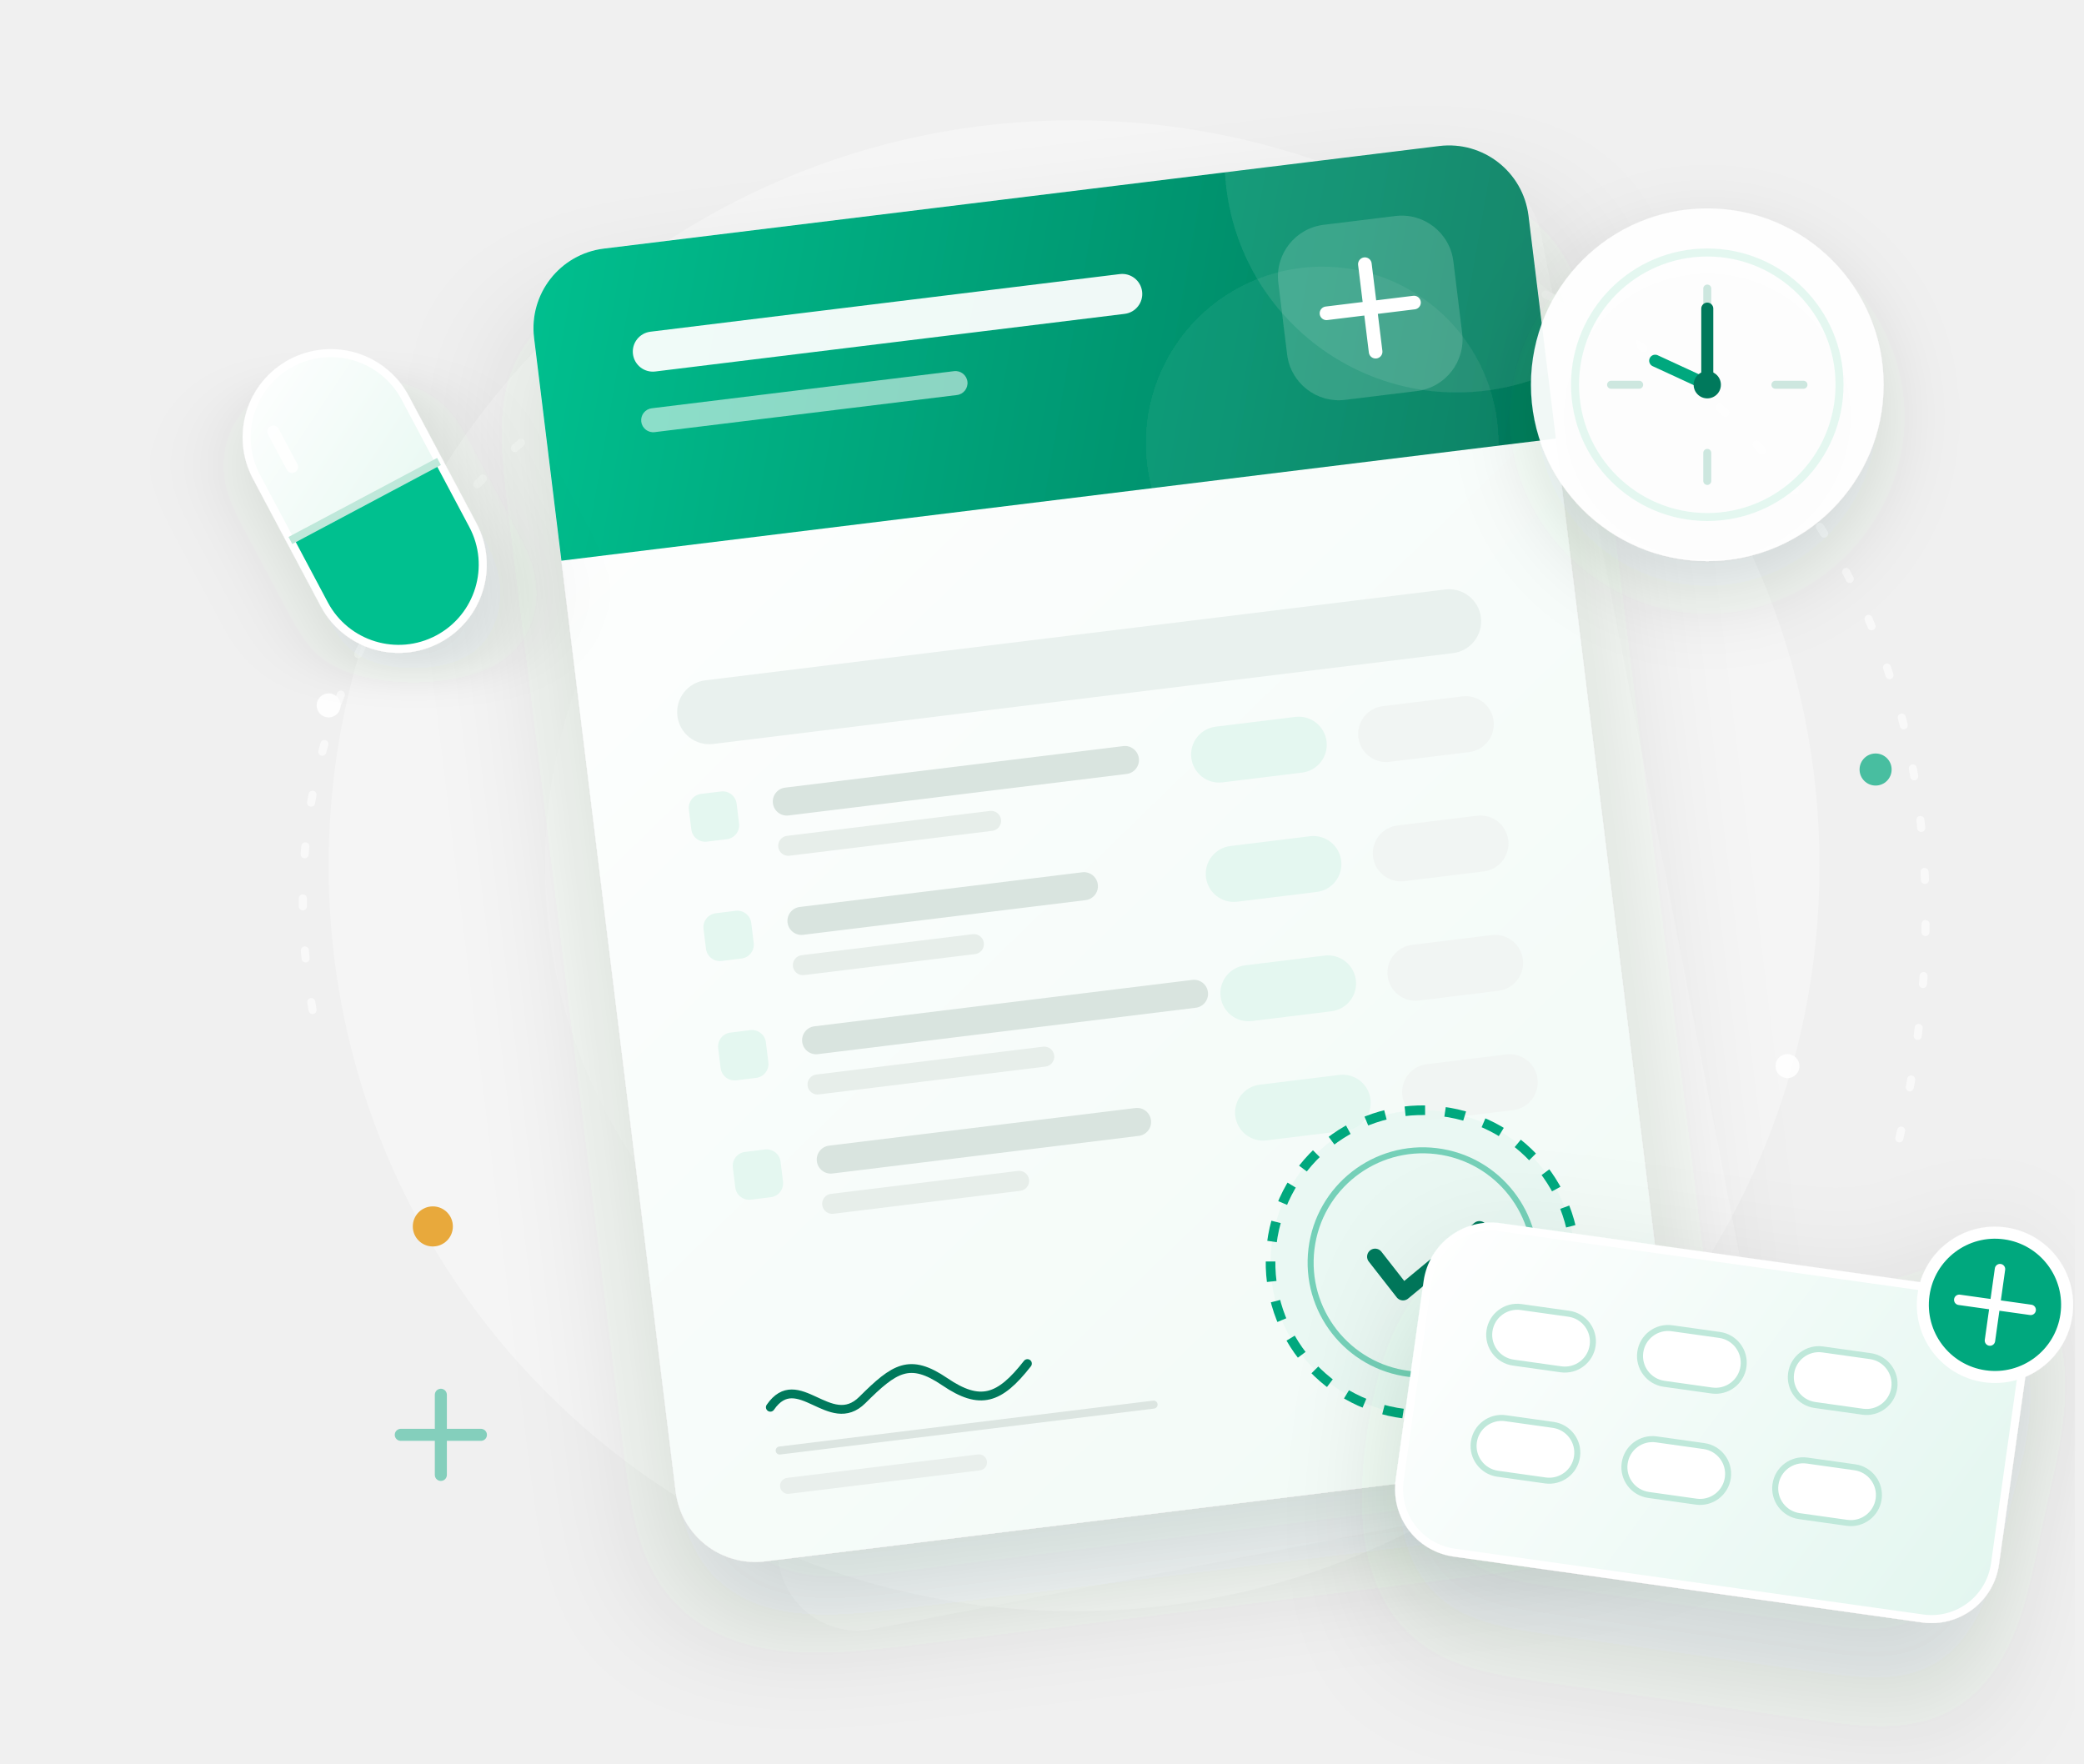
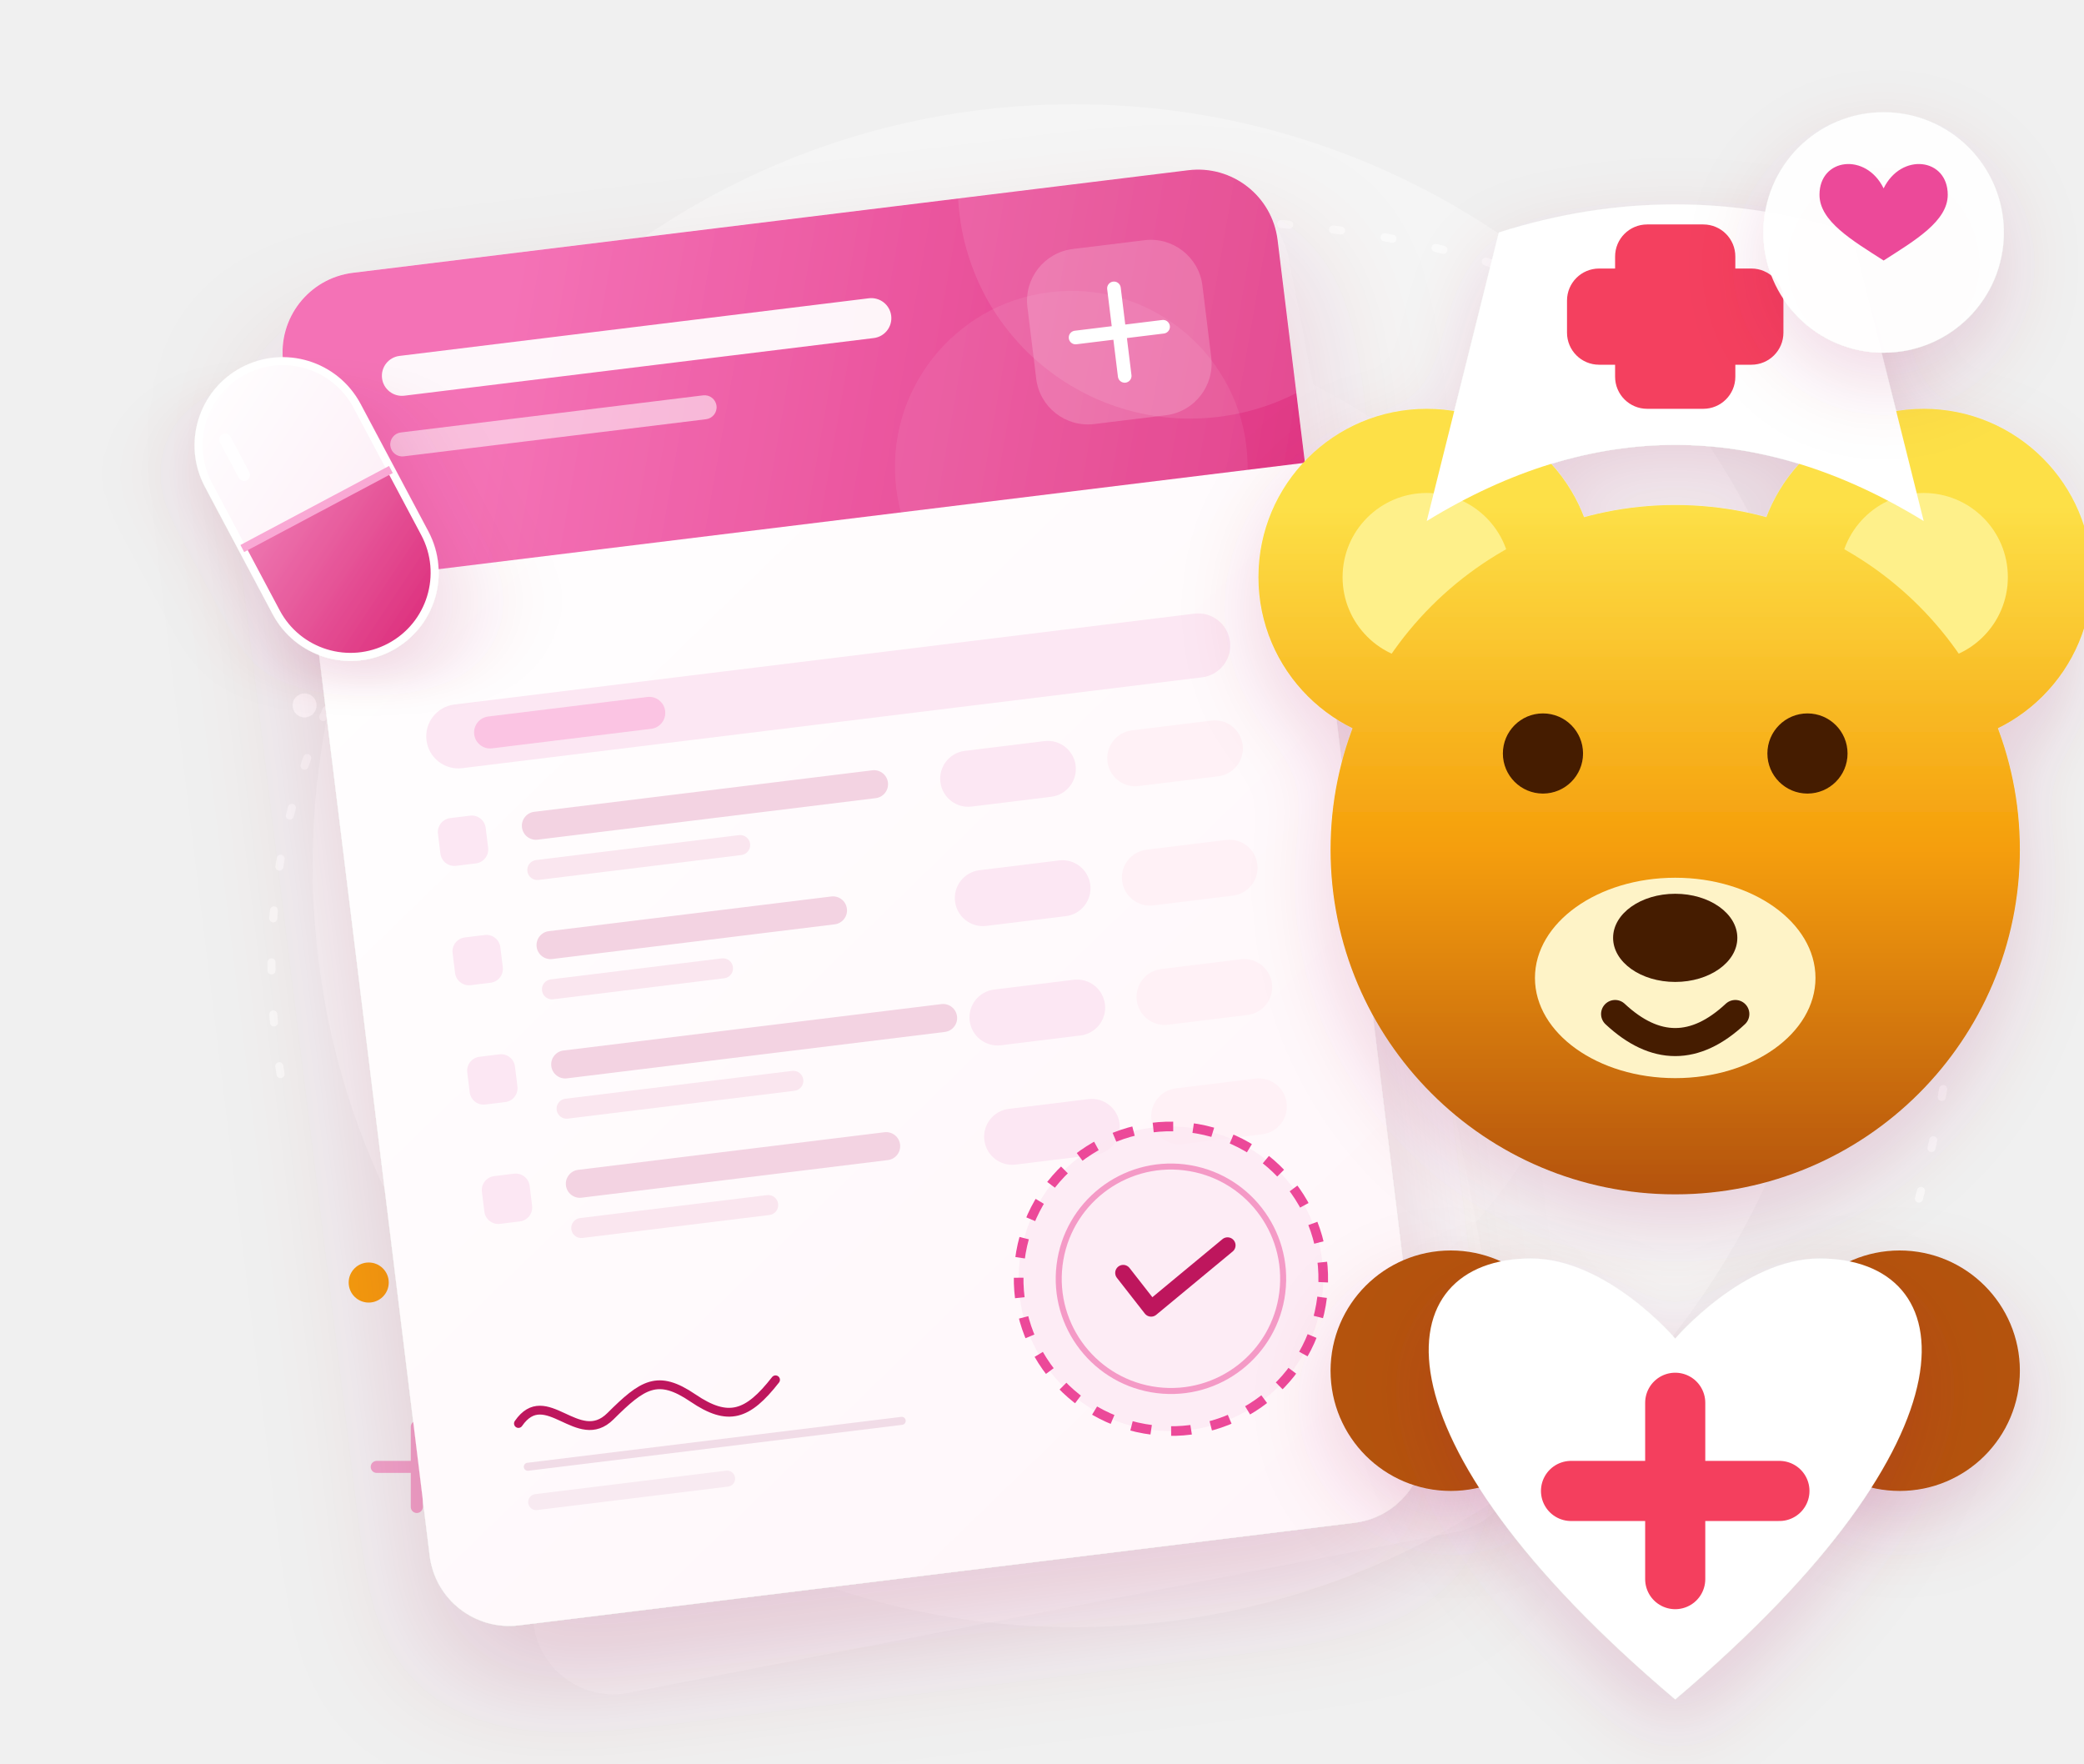
<svg xmlns="http://www.w3.org/2000/svg" class="login-illustration" viewBox="0 0 520 440" fill="none" role="img" aria-labelledby="lr-title">
  <defs>
    <linearGradient id="lr-paper" x1="150" y1="48" x2="400" y2="378" gradientUnits="userSpaceOnUse">
      <stop stop-color="#FFFFFF" />
-       <stop offset="1" stop-color="#F1FAF6" />
+       <stop offset="1" stop-color="#FFF5F9" />
    </linearGradient>
-     <linearGradient id="lr-green" x1="150" y1="48" x2="400" y2="124" gradientUnits="userSpaceOnUse">
-       <stop stop-color="#00C08F" />
-       <stop offset="1" stop-color="#00795B" />
+     <linearGradient id="lr-rose" x1="150" y1="54" x2="400" y2="130" gradientUnits="userSpaceOnUse">
+       <stop stop-color="#F472B6" />
+       <stop offset="1" stop-color="#DB2777" />
    </linearGradient>
-     <linearGradient id="lr-pill" x1="70" y1="86" x2="112" y2="164" gradientUnits="userSpaceOnUse">
+     <linearGradient id="lr-bear" x1="418" y1="126" x2="418" y2="298" gradientUnits="userSpaceOnUse">
+       <stop stop-color="#FDE047" />
+       <stop offset="0.5" stop-color="#F59E0B" />
+       <stop offset="1" stop-color="#B45309" />
+     </linearGradient>
+     <linearGradient id="lr-capsule" x1="58" y1="88" x2="100" y2="166" gradientUnits="userSpaceOnUse">
      <stop stop-color="#FFFFFF" />
-       <stop offset="1" stop-color="#DDF5EC" />
+       <stop offset="1" stop-color="#FCE7F3" />
    </linearGradient>
-     <linearGradient id="lr-blister" x1="352" y1="314" x2="502" y2="396" gradientUnits="userSpaceOnUse">
-       <stop stop-color="#FFFFFF" />
-       <stop offset="1" stop-color="#E2F6EF" />
+     <linearGradient id="lr-capsule-fill" x1="58" y1="88" x2="100" y2="166" gradientUnits="userSpaceOnUse">
+       <stop stop-color="#F9A8D4" />
+       <stop offset="1" stop-color="#DB2777" />
    </linearGradient>
    <filter id="lr-shadow" x="-30%" y="-30%" width="160%" height="180%">
-       <feDropShadow dx="0" dy="16" stdDeviation="16" flood-color="#0B3B2E" flood-opacity="0.16" />
+       <feDropShadow dx="0" dy="16" stdDeviation="16" flood-color="#9D174D" flood-opacity="0.18" />
    </filter>
    <filter id="lr-soft" x="-40%" y="-40%" width="180%" height="200%">
-       <feDropShadow dx="0" dy="8" stdDeviation="10" flood-color="#0B3B2E" flood-opacity="0.14" />
+       <feDropShadow dx="0" dy="8" stdDeviation="10" flood-color="#9D174D" flood-opacity="0.16" />
    </filter>
    <clipPath id="lr-paper-clip">
-       <rect x="150" y="48" width="250" height="330" rx="20" />
+       <rect x="88" y="54" width="250" height="340" rx="20" />
    </clipPath>
    <clipPath id="lr-capsule-clip">
-       <rect x="70" y="86" width="42" height="78" rx="21" />
+       <rect x="58" y="88" width="42" height="78" rx="21" />
    </clipPath>
  </defs>
-   <circle cx="268" cy="216" r="186" fill="#FFFFFF" fill-opacity="0.34" />
-   <circle cx="268" cy="216" r="132" fill="#FFFFFF" fill-opacity="0.22" />
-   <path d="M78 252C56 128 186 38 330 58C452 75 502 176 472 292" stroke="#FFFFFF" stroke-opacity="0.62" stroke-width="2" stroke-linecap="round" stroke-dasharray="2 11" />
-   <circle cx="108" cy="306" r="5" fill="#E8A93C" />
-   <circle cx="468" cy="192" r="4" fill="#00A87E" fill-opacity="0.7" />
-   <circle cx="82" cy="176" r="3" fill="#FFFFFF" fill-opacity="0.9" />
-   <circle cx="446" cy="266" r="3" fill="#FFFFFF" fill-opacity="0.85" />
-   <path d="M110 348v20M100 358h20" stroke="#00A87E" stroke-opacity="0.45" stroke-width="3" stroke-linecap="round" />
-   <g transform="rotate(-11 275 213)" opacity="0.55">
-     <rect x="162" y="62" width="250" height="330" rx="20" fill="#FFFFFF" fill-opacity="0.5" />
+   <circle cx="268" cy="216" r="190" fill="#FFFFFF" fill-opacity="0.32" />
+   <circle cx="268" cy="216" r="134" fill="#FFFFFF" fill-opacity="0.2" />
+   <path d="M70 268C48 136 190 36 338 58C462 76 512 182 478 302" stroke="#FFFFFF" stroke-opacity="0.62" stroke-width="2" stroke-linecap="round" stroke-dasharray="2 11" />
+   <circle cx="92" cy="320" r="5" fill="#F59E0B" />
+   <circle cx="472" cy="192" r="4" fill="#EC4899" fill-opacity="0.7" />
+   <circle cx="76" cy="176" r="3" fill="#FFFFFF" fill-opacity="0.9" />
+   <circle cx="448" cy="270" r="3" fill="#FFFFFF" fill-opacity="0.85" />
+   <path d="M104 356v20M94 366h20" stroke="#EC4899" stroke-opacity="0.45" stroke-width="3" stroke-linecap="round" />
+   <path d="M484 148v12M478 154h12" stroke="#F59E0B" stroke-opacity="0.55" stroke-width="2.6" stroke-linecap="round" />
+   <g transform="rotate(-11 213 224)" opacity="0.5">
+     <rect x="100" y="68" width="250" height="340" rx="20" fill="#FFFFFF" fill-opacity="0.55" />
  </g>
-   <g transform="rotate(-7 275 213)" filter="url(#lr-shadow)">
-     <rect x="150" y="48" width="250" height="330" rx="20" fill="url(#lr-paper)" />
+   <g transform="rotate(-7 213 224)" filter="url(#lr-shadow)">
+     <rect x="88" y="54" width="250" height="340" rx="20" fill="url(#lr-paper)" />
    <g clip-path="url(#lr-paper-clip)">
-       <path d="M170 48h210a20 20 0 0 1 20 20v56H150V68a20 20 0 0 1 20-20Z" fill="url(#lr-green)" />
-       <circle cx="384" cy="52" r="58" fill="#FFFFFF" fill-opacity="0.09" />
-       <circle cx="342" cy="118" r="44" fill="#FFFFFF" fill-opacity="0.06" />
-       <rect x="174" y="70" width="128" height="10" rx="5" fill="#FFFFFF" fill-opacity="0.94" />
-       <rect x="174" y="89" width="82" height="6" rx="3" fill="#FFFFFF" fill-opacity="0.55" />
-       <rect x="336" y="64" width="44" height="44" rx="13" fill="#FFFFFF" fill-opacity="0.16" />
-       <path d="M358 75v22M347 86h22" stroke="#FFFFFF" stroke-width="3.4" stroke-linecap="round" />
+       <path d="M108 54h210a20 20 0 0 1 20 20v56H88V74a20 20 0 0 1 20-20Z" fill="url(#lr-rose)" />
+       <circle cx="318" cy="58" r="58" fill="#FFFFFF" fill-opacity="0.1" />
+       <circle cx="280" cy="124" r="44" fill="#FFFFFF" fill-opacity="0.07" />
+       <rect x="112" y="76" width="128" height="10" rx="5" fill="#FFFFFF" fill-opacity="0.94" />
+       <rect x="112" y="95" width="82" height="6" rx="3" fill="#FFFFFF" fill-opacity="0.55" />
+       <rect x="274" y="70" width="44" height="44" rx="13" fill="#FFFFFF" fill-opacity="0.18" />
+       <path d="M296 81v22M285 92h22" stroke="#FFFFFF" stroke-width="3.4" stroke-linecap="round" />
+       <rect x="112" y="164" width="202" height="16" rx="8" fill="#FCE7F3" />
+       <rect x="124" y="168" width="48" height="8" rx="4" fill="#F9A8D4" fill-opacity="0.55" />
      <g>
-         <rect x="174" y="158" width="202" height="16" rx="8" fill="#E9F1EE" />
-         <rect x="174" y="186" width="12" height="12" rx="3.5" fill="#E4F7F0" />
-         <rect x="195" y="187" width="92" height="7" rx="3.5" fill="#D9E4DF" />
-         <rect x="195" y="199" width="56" height="5" rx="2.5" fill="#E7EEEA" />
-         <rect x="300" y="185" width="34" height="14" rx="7" fill="#E4F7F0" />
-         <rect x="342" y="185" width="34" height="14" rx="7" fill="#F1F5F3" />
+         <rect x="112" y="192" width="12" height="12" rx="3.5" fill="#FCE7F3" />
+         <rect x="133" y="193" width="92" height="7" rx="3.5" fill="#F3D3E2" />
+         <rect x="133" y="205" width="56" height="5" rx="2.5" fill="#FAE6EF" />
+         <rect x="238" y="191" width="34" height="14" rx="7" fill="#FCE7F3" />
+         <rect x="280" y="191" width="34" height="14" rx="7" fill="#FFF1F6" />
      </g>
      <g>
-         <rect x="174" y="216" width="12" height="12" rx="3.5" fill="#E4F7F0" />
-         <rect x="195" y="217" width="78" height="7" rx="3.5" fill="#D9E4DF" />
-         <rect x="195" y="229" width="48" height="5" rx="2.5" fill="#E7EEEA" />
-         <rect x="300" y="215" width="34" height="14" rx="7" fill="#E4F7F0" />
-         <rect x="342" y="215" width="34" height="14" rx="7" fill="#F1F5F3" />
+         <rect x="112" y="222" width="12" height="12" rx="3.5" fill="#FCE7F3" />
+         <rect x="133" y="223" width="78" height="7" rx="3.5" fill="#F3D3E2" />
+         <rect x="133" y="235" width="48" height="5" rx="2.5" fill="#FAE6EF" />
+         <rect x="238" y="221" width="34" height="14" rx="7" fill="#FCE7F3" />
+         <rect x="280" y="221" width="34" height="14" rx="7" fill="#FFF1F6" />
      </g>
      <g>
-         <rect x="174" y="246" width="12" height="12" rx="3.5" fill="#E4F7F0" />
-         <rect x="195" y="247" width="102" height="7" rx="3.5" fill="#D9E4DF" />
-         <rect x="195" y="259" width="62" height="5" rx="2.5" fill="#E7EEEA" />
-         <rect x="300" y="245" width="34" height="14" rx="7" fill="#E4F7F0" />
-         <rect x="342" y="245" width="34" height="14" rx="7" fill="#F1F5F3" />
+         <rect x="112" y="252" width="12" height="12" rx="3.5" fill="#FCE7F3" />
+         <rect x="133" y="253" width="102" height="7" rx="3.5" fill="#F3D3E2" />
+         <rect x="133" y="265" width="62" height="5" rx="2.5" fill="#FAE6EF" />
+         <rect x="238" y="251" width="34" height="14" rx="7" fill="#FCE7F3" />
+         <rect x="280" y="251" width="34" height="14" rx="7" fill="#FFF1F6" />
      </g>
      <g>
-         <rect x="174" y="276" width="12" height="12" rx="3.5" fill="#E4F7F0" />
-         <rect x="195" y="277" width="84" height="7" rx="3.5" fill="#D9E4DF" />
-         <rect x="195" y="289" width="52" height="5" rx="2.5" fill="#E7EEEA" />
-         <rect x="300" y="275" width="34" height="14" rx="7" fill="#E4F7F0" />
-         <rect x="342" y="275" width="34" height="14" rx="7" fill="#F1F5F3" />
+         <rect x="112" y="282" width="12" height="12" rx="3.5" fill="#FCE7F3" />
+         <rect x="133" y="283" width="84" height="7" rx="3.5" fill="#F3D3E2" />
+         <rect x="133" y="295" width="52" height="5" rx="2.5" fill="#FAE6EF" />
+         <rect x="238" y="281" width="34" height="14" rx="7" fill="#FCE7F3" />
+         <rect x="280" y="281" width="34" height="14" rx="7" fill="#FFF1F6" />
      </g>
-       <path d="M176 340c8-9 14 8 23 1s13-9 21-2 13 6 21-2" stroke="#00795B" stroke-width="2.2" stroke-linecap="round" />
-       <rect x="176" y="350" width="96" height="2" rx="1" fill="#DCE5E1" />
-       <rect x="176" y="358" width="52" height="4" rx="2" fill="#E9EFEC" />
-       <g transform="rotate(14 342 324)">
-         <circle cx="342" cy="324" r="38" fill="#E4F7F0" fill-opacity="0.62" stroke="#00A87E" stroke-width="2.4" stroke-dasharray="5 5" />
-         <circle cx="342" cy="324" r="28" stroke="#00A87E" stroke-opacity="0.5" stroke-width="1.5" />
-         <path d="M330 324l8 8 17-18" stroke="#00795B" stroke-width="4" stroke-linecap="round" stroke-linejoin="round" />
+       <path d="M114 344c8-9 14 8 23 1s13-9 21-2 13 6 21-2" stroke="#BE185D" stroke-width="2.2" stroke-linecap="round" />
+       <rect x="114" y="354" width="96" height="2" rx="1" fill="#F1DCE7" />
+       <rect x="114" y="362" width="52" height="4" rx="2" fill="#F8EAF1" />
+       <g transform="rotate(14 280 328)">
+         <circle cx="280" cy="328" r="38" fill="#FCE7F3" fill-opacity="0.7" stroke="#EC4899" stroke-width="2.4" stroke-dasharray="5 5" />
+         <circle cx="280" cy="328" r="28" stroke="#EC4899" stroke-opacity="0.5" stroke-width="1.5" />
+         <path d="M268 328l8 8 17-18" stroke="#BE185D" stroke-width="4" stroke-linecap="round" stroke-linejoin="round" />
      </g>
    </g>
  </g>
-   <g transform="rotate(-28 91 125)" filter="url(#lr-soft)">
-     <rect x="70" y="86" width="42" height="78" rx="21" fill="url(#lr-pill)" />
-     <g clip-path="url(#lr-capsule-clip)">
-       <path d="M70 125h42v18a21 21 0 0 1-42 0Z" fill="url(#lr-green)" />
-       <path d="M79 99v10" stroke="#FFFFFF" stroke-opacity="0.85" stroke-width="3" stroke-linecap="round" />
-     </g>
-     <rect x="70" y="86" width="42" height="78" rx="21" stroke="#FFFFFF" stroke-width="2" />
-     <path d="M70 125h42" stroke="#BFE8DA" stroke-width="2" />
+   <g filter="url(#lr-soft)">
+     <circle cx="356" cy="144" r="42" fill="url(#lr-bear)" />
+     <circle cx="480" cy="144" r="42" fill="url(#lr-bear)" />
+     <circle cx="356" cy="144" r="21" fill="#FEF08A" />
+     <circle cx="480" cy="144" r="21" fill="#FEF08A" />
+     <circle cx="418" cy="212" r="86" fill="url(#lr-bear)" />
+     <path d="M356 130Q418 92 480 130L462 58Q418 44 374 58Z" fill="#FFFFFF" />
+     <rect x="403" y="56" width="30" height="46" rx="8" fill="#F43F5E" />
+     <rect x="391" y="67" width="54" height="24" rx="8" fill="#F43F5E" />
+     <circle cx="385" cy="188" r="10" fill="#451A03" />
+     <circle cx="451" cy="188" r="10" fill="#451A03" />
+     <ellipse cx="418" cy="244" rx="35" ry="25" fill="#FEF3C7" />
+     <ellipse cx="418" cy="234" rx="15.5" ry="11" fill="#451A03" />
+     <path d="M403 253Q418 267 433 253" stroke="#451A03" stroke-width="7" fill="none" stroke-linecap="round" />
  </g>
  <g filter="url(#lr-soft)">
-     <circle cx="426" cy="96" r="44" fill="#FFFFFF" fill-opacity="0.94" />
-     <circle cx="426" cy="96" r="33" stroke="#E4F7F0" stroke-width="2" />
-     <path d="M426 72v7M450 96h-7M426 120v-7M402 96h7" stroke="#CDE7DF" stroke-width="2" stroke-linecap="round" />
-     <path d="M426 96V77" stroke="#00795B" stroke-width="3" stroke-linecap="round" />
-     <path d="M426 96l-13-6" stroke="#00A87E" stroke-width="3" stroke-linecap="round" />
-     <circle cx="426" cy="96" r="3.4" fill="#00795B" />
+     <circle cx="362" cy="342" r="30" fill="url(#lr-bear)" />
+     <circle cx="474" cy="342" r="30" fill="url(#lr-bear)" />
  </g>
-   <g transform="rotate(8 427 355)" filter="url(#lr-shadow)">
-     <rect x="352" y="314" width="150" height="82" rx="16" fill="url(#lr-blister)" stroke="#FFFFFF" stroke-width="2" />
-     <g fill="#FFFFFF" stroke="#BFE8DA" stroke-width="1.5">
-       <rect x="369" y="333" width="26" height="14" rx="7" />
-       <rect x="407" y="333" width="26" height="14" rx="7" />
-       <rect x="445" y="333" width="26" height="14" rx="7" />
-       <rect x="369" y="361" width="26" height="14" rx="7" />
-       <rect x="407" y="361" width="26" height="14" rx="7" />
-       <rect x="445" y="361" width="26" height="14" rx="7" />
+   <g filter="url(#lr-soft)">
+     <path d="M418 424C340 358 346 314 382 314C401 314 418 334 418 334C418 334 435 314 454 314C490 314 496 358 418 424Z" fill="#FFFFFF" />
+   </g>
+   <path d="M418 350V394M392 372H444" stroke="#F43F5E" stroke-width="15" stroke-linecap="round" />
+   <g transform="rotate(-28 79 127)" filter="url(#lr-soft)">
+     <rect x="58" y="88" width="42" height="78" rx="21" fill="url(#lr-capsule)" />
+     <g clip-path="url(#lr-capsule-clip)">
+       <path d="M58 127h42v18a21 21 0 0 1-42 0Z" fill="url(#lr-capsule-fill)" />
+       <path d="M67 101v10" stroke="#FFFFFF" stroke-opacity="0.85" stroke-width="3" stroke-linecap="round" />
    </g>
-     <circle cx="493" cy="316" r="18" fill="#00A87E" stroke="#FFFFFF" stroke-width="3" />
-     <path d="M493 307v18M484 316h18" stroke="#FFFFFF" stroke-width="2.6" stroke-linecap="round" />
+     <rect x="58" y="88" width="42" height="78" rx="21" stroke="#FFFFFF" stroke-width="2" />
+     <path d="M58 127h42" stroke="#F9A8D4" stroke-width="2" />
+   </g>
+   <g filter="url(#lr-soft)">
+     <circle cx="470" cy="58" r="30" fill="#FFFFFF" fill-opacity="0.94" />
+     <path d="M470 47c-4.4-9-16-7.6-16 1.6 0 6.6 8.2 11.4 16 16.4 7.8-5 16-9.8 16-16.4 0-9.2-11.6-10.6-16-1.6Z" fill="#EC4899" />
  </g>
</svg>
